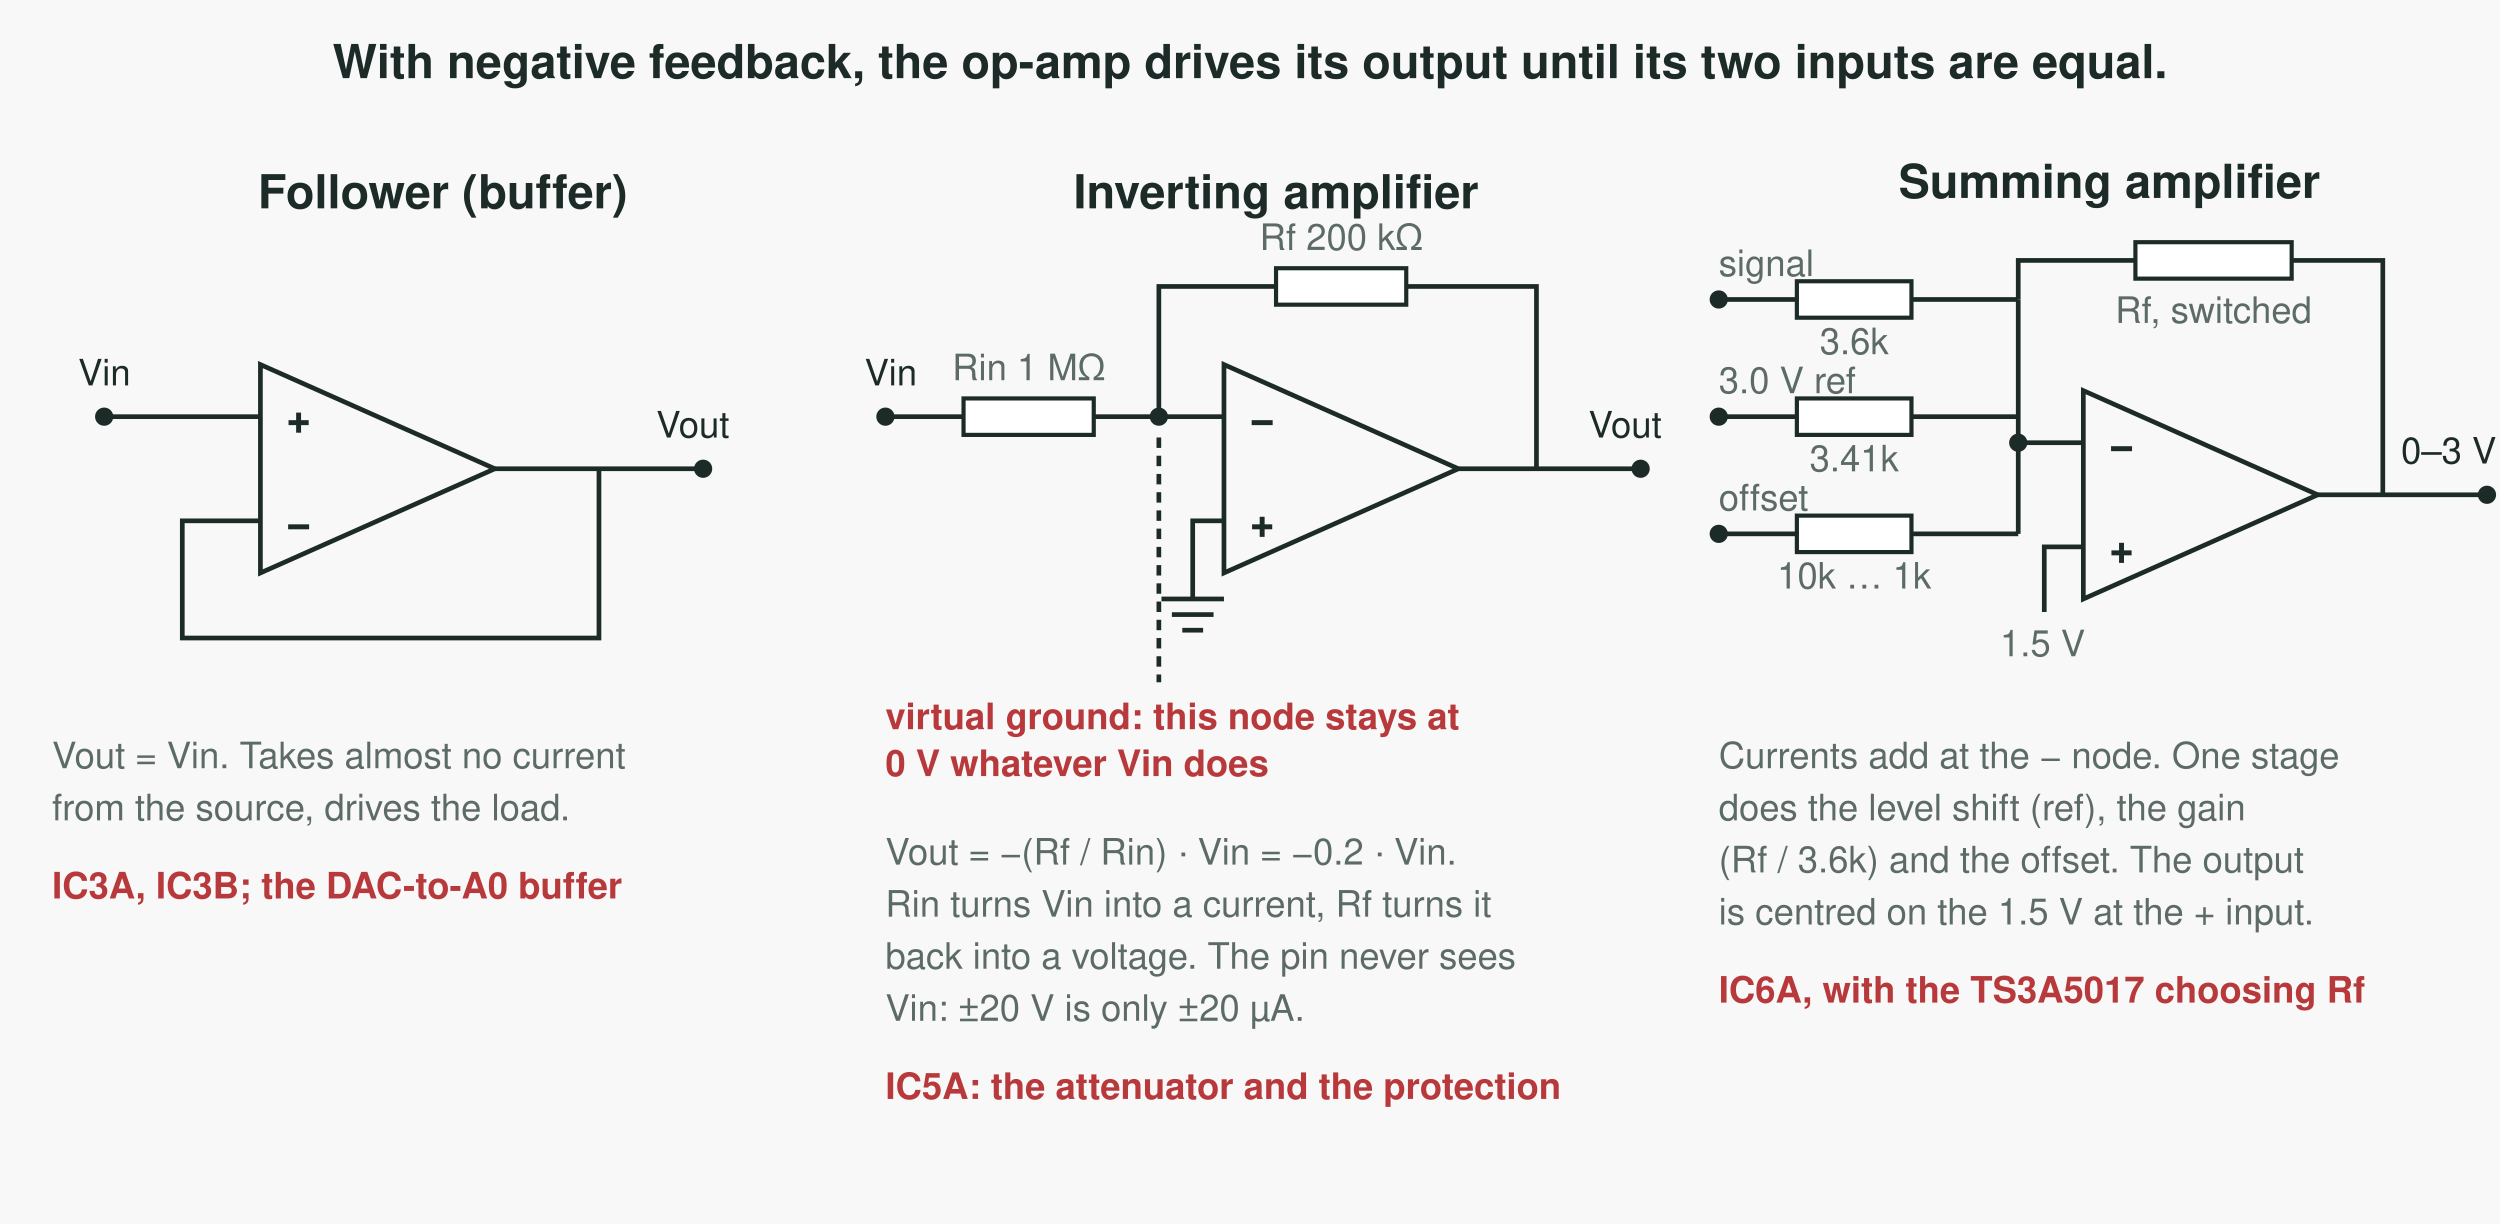
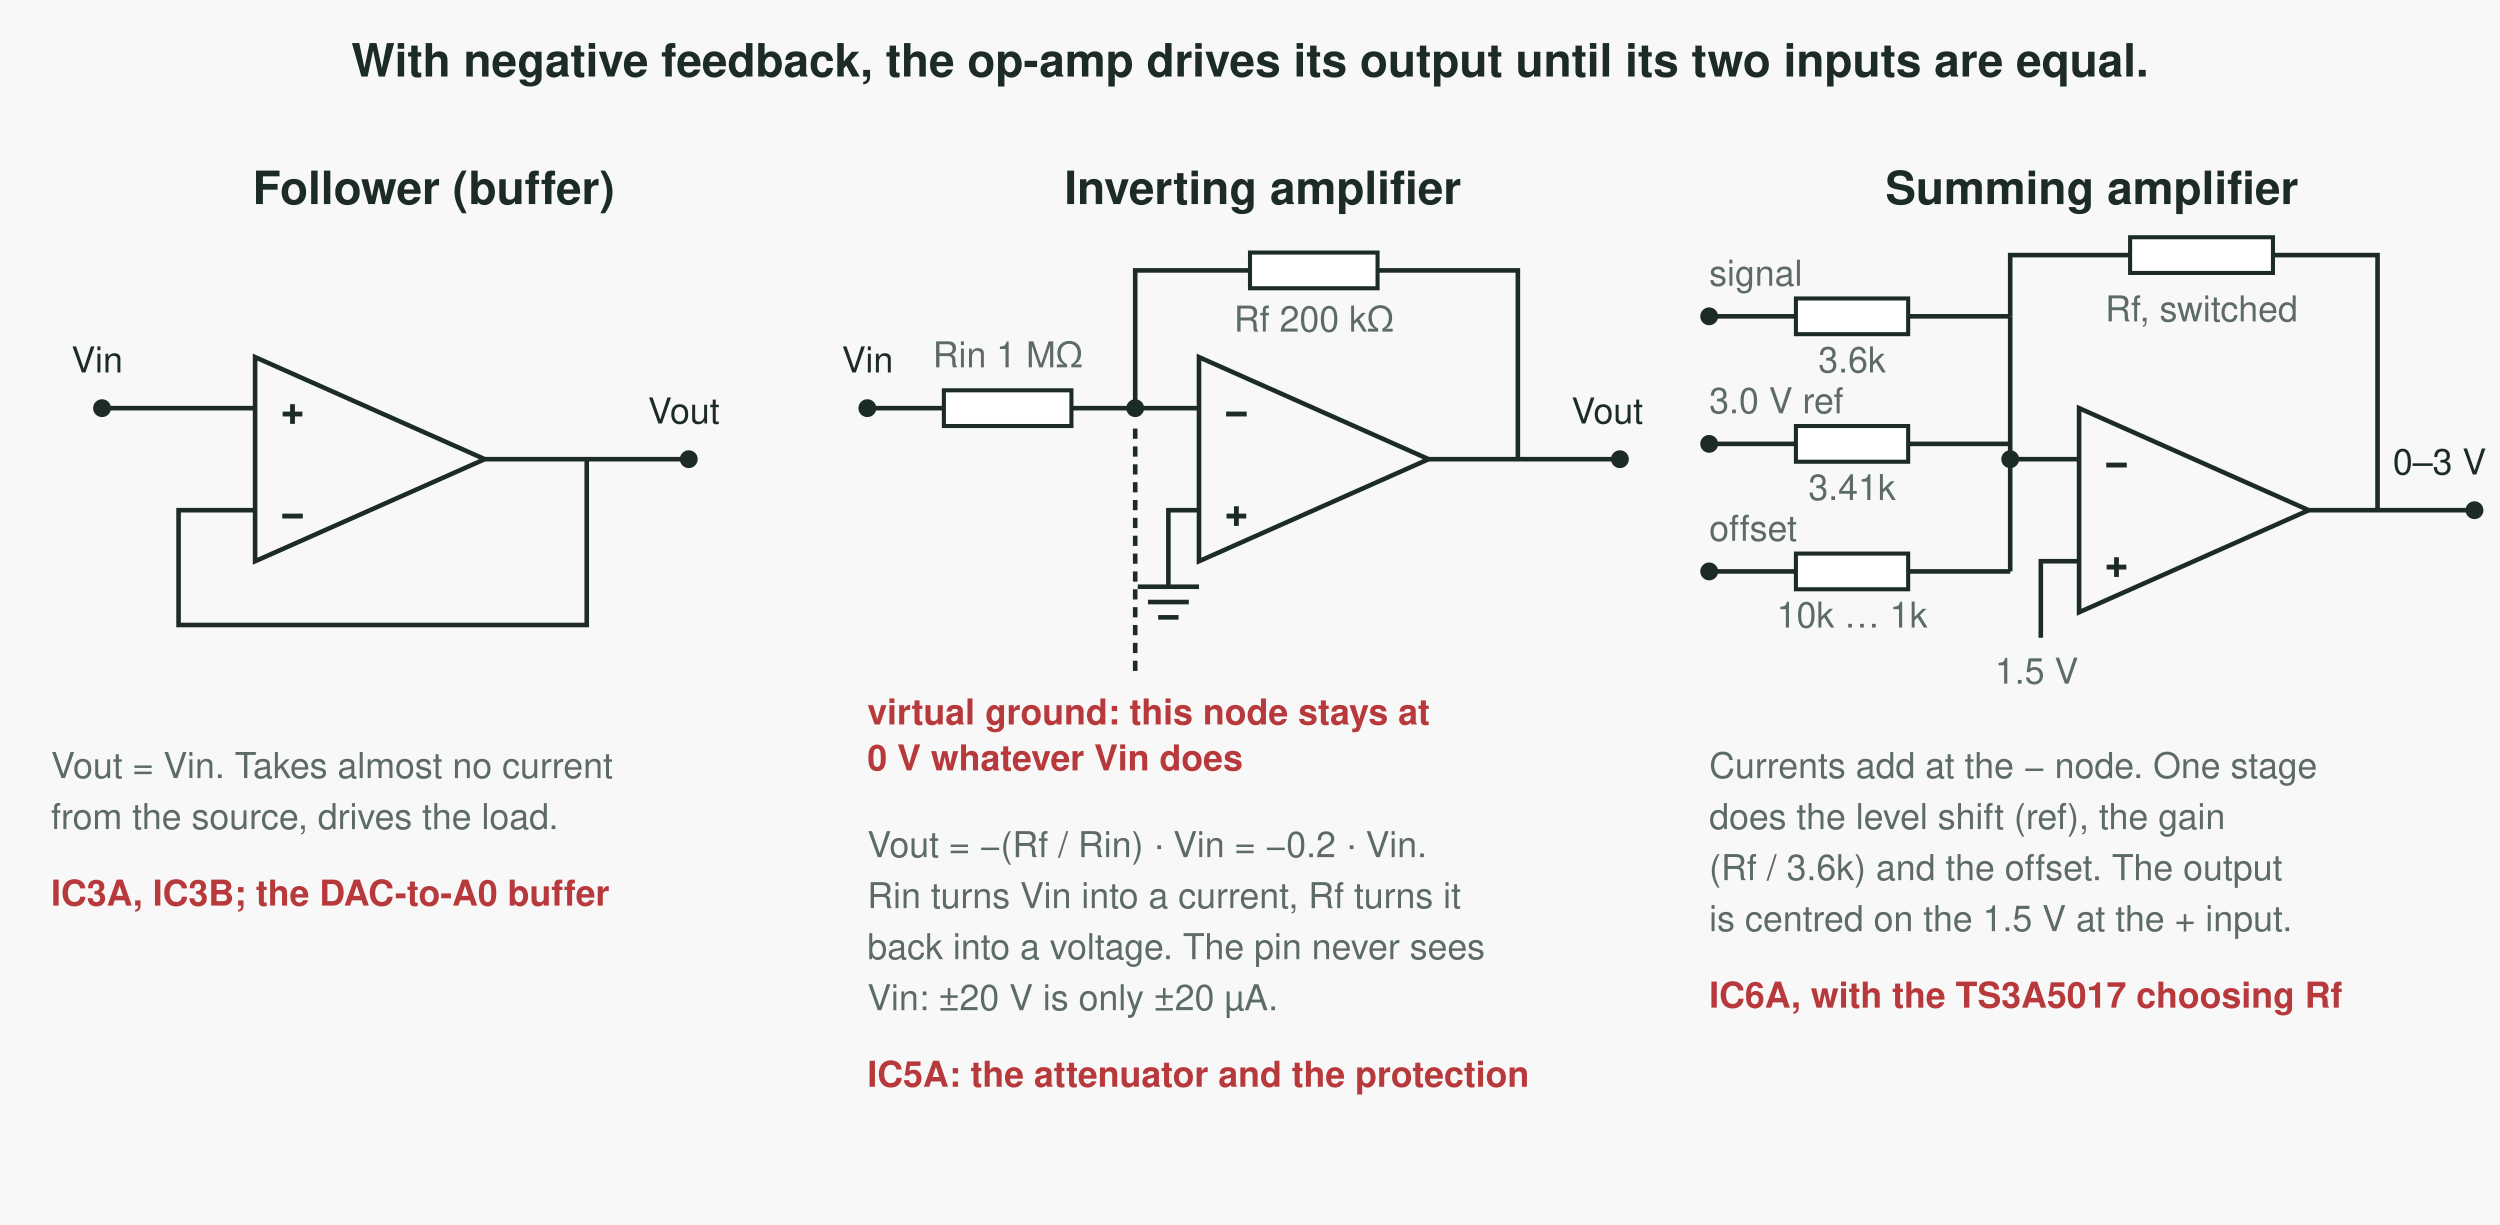
- <svg xmlns="http://www.w3.org/2000/svg" viewBox="0 0 960 470" font-family="Helvetica, Arial, sans-serif" font-size="14">
+ <svg xmlns="http://www.w3.org/2000/svg" viewBox="0 0 980 480" font-family="Helvetica, Arial, sans-serif" font-size="14">
  <style>
    .w{stroke:#1d2b28;stroke-width:1.8;fill:none}
    .r{stroke:#1d2b28;stroke-width:1.6;fill:#fff}
    .t{fill:#1d2b28}
    .m{fill:#5d6b67;font-size:14px}
    .h{fill:#1d2b28;font-weight:bold;font-size:18px}
    .acc{fill:#b8393b;font-weight:bold;font-size:14px}
    .dot{fill:#1d2b28}
    .pin{fill:#1d2b28;font-size:16px;font-weight:bold}
  </style>
-   <rect width="960" height="470" fill="#f7f8f7" />
-   <text x="480" y="30" text-anchor="middle" class="h">With negative feedback, the op-amp drives its output until its two inputs are equal.</text>
+   <rect width="980" height="480" fill="#f7f8f7" />
+   <text x="490" y="30" text-anchor="middle" class="h">With negative feedback, the op-amp drives its output until its two inputs are equal.</text>
  <g transform="translate(20,80)">
    <text x="150" y="0" text-anchor="middle" class="h">Follower (buffer)</text>
    <path class="w" d="M80 60 L80 140 L170 100 Z" />
    <text x="90" y="86" class="pin">+</text>
    <text x="90" y="126" class="pin">−</text>
    <path class="w" d="M20 80 L80 80" />
    <circle cx="20" cy="80" r="3.5" class="dot" />
-     <text x="10" y="68" class="t">Vin</text>
+     <text x="8" y="66" class="t">Vin</text>
    <path class="w" d="M170 100 L250 100" />
    <circle cx="250" cy="100" r="3.5" class="dot" />
-     <text x="232" y="88" class="t">Vout</text>
+     <text x="234" y="86" class="t">Vout</text>
    <path class="w" d="M210 100 L210 165 L50 165 L50 120 L80 120" />
-     <text x="0" y="215" class="m">Vout = Vin. Takes almost no current</text>
-     <text x="0" y="235" class="m">from the source, drives the load.</text>
-     <text x="0" y="265" class="acc">IC3A, IC3B; the DAC-to-A0 buffer</text>
+     <text x="0" y="225" class="m">Vout = Vin. Takes almost no current</text>
+     <text x="0" y="245" class="m">from the source, drives the load.</text>
+     <text x="0" y="275" class="acc">IC3A, IC3B; the DAC-to-A0 buffer</text>
  </g>
  <g transform="translate(340,80)">
-     <text x="150" y="0" text-anchor="middle" class="h">Inverting amplifier</text>
+     <text x="155" y="0" text-anchor="middle" class="h">Inverting amplifier</text>
    <circle cx="0" cy="80" r="3.5" class="dot" />
-     <text x="-8" y="68" class="t">Vin</text>
+     <text x="-10" y="66" class="t">Vin</text>
    <path class="w" d="M0 80 L30 80" />
    <rect x="30" y="73" width="50" height="14" class="r" />
-     <text x="55" y="66" text-anchor="middle" class="m">Rin 1 MΩ</text>
+     <text x="55" y="64" text-anchor="middle" class="m">Rin 1 MΩ</text>
    <path class="w" d="M80 80 L130 80" />
    <circle cx="105" cy="80" r="3.5" class="dot" />
-     <path class="w" d="M105 80 L105 30 L150 30" />
-     <rect x="150" y="23" width="50" height="14" class="r" />
-     <text x="175" y="16" text-anchor="middle" class="m">Rf 200 kΩ</text>
-     <path class="w" d="M200 30 L250 30 L250 100" />
+     <path class="w" d="M105 80 L105 26 L150 26" />
+     <rect x="150" y="19" width="50" height="14" class="r" />
+     <text x="175" y="50" text-anchor="middle" class="m">Rf 200 kΩ</text>
+     <path class="w" d="M200 26 L255 26 L255 100" />
    <path class="w" d="M130 60 L130 140 L220 100 Z" />
    <text x="140" y="86" class="pin">−</text>
    <text x="140" y="126" class="pin">+</text>
    <path class="w" d="M130 120 L118 120 L118 150" />
    <path class="w" d="M106 150 L130 150 M110 156 L126 156 M114 162 L122 162" />
-     <path class="w" d="M220 100 L290 100" />
-     <circle cx="290" cy="100" r="3.5" class="dot" />
-     <text x="270" y="88" class="t">Vout</text>
-     <path class="w" d="M105 88 L105 182" stroke-dasharray="4 3" />
-     <text x="0" y="200" class="acc">virtual ground: this node stays at</text>
-     <text x="0" y="218" class="acc">0 V whatever Vin does</text>
-     <text x="0" y="252" class="m">Vout = −(Rf / Rin) · Vin = −0.2 · Vin.</text>
-     <text x="0" y="272" class="m">Rin turns Vin into a current, Rf turns it</text>
-     <text x="0" y="292" class="m">back into a voltage. The pin never sees</text>
-     <text x="0" y="312" class="m">Vin: ±20 V is only ±20 µA.</text>
-     <text x="0" y="342" class="acc">IC5A: the attenuator and the protection</text>
+     <path class="w" d="M220 100 L295 100" />
+     <circle cx="295" cy="100" r="3.5" class="dot" />
+     <text x="276" y="86" class="t">Vout</text>
+     <path class="w" d="M105 88 L105 186" stroke-dasharray="4 3" />
+     <text x="0" y="204" class="acc">virtual ground: this node stays at</text>
+     <text x="0" y="222" class="acc">0 V whatever Vin does</text>
+     <text x="0" y="256" class="m">Vout = −(Rf / Rin) · Vin = −0.2 · Vin.</text>
+     <text x="0" y="276" class="m">Rin turns Vin into a current, Rf turns it</text>
+     <text x="0" y="296" class="m">back into a voltage. The pin never sees</text>
+     <text x="0" y="316" class="m">Vin: ±20 V is only ±20 µA.</text>
+     <text x="0" y="346" class="acc">IC5A: the attenuator and the protection</text>
  </g>
-   <g transform="translate(660,80)">
-     <text x="150" y="-4" text-anchor="middle" class="h">Summing amplifier</text>
-     <circle cx="0" cy="35" r="3.5" class="dot" />
-     <text x="0" y="26" class="m">signal</text>
-     <path class="w" d="M0 35 L30 35" />
-     <rect x="30" y="28" width="44" height="14" class="r" />
-     <text x="52" y="56" text-anchor="middle" class="m">3.6k</text>
-     <path class="w" d="M74 35 L115 35" />
-     <circle cx="0" cy="80" r="3.5" class="dot" />
-     <text x="0" y="71" class="m">3.0 V ref</text>
-     <path class="w" d="M0 80 L30 80" />
-     <rect x="30" y="73" width="44" height="14" class="r" />
-     <text x="52" y="101" text-anchor="middle" class="m">3.41k</text>
-     <path class="w" d="M74 80 L115 80" />
-     <circle cx="0" cy="125" r="3.5" class="dot" />
-     <text x="0" y="116" class="m">offset</text>
-     <path class="w" d="M0 125 L30 125" />
-     <rect x="30" y="118" width="44" height="14" class="r" />
-     <text x="52" y="146" text-anchor="middle" class="m">10k … 1k</text>
-     <path class="w" d="M74 125 L115 125" />
-     <path class="w" d="M115 35 L115 125" />
-     <circle cx="115" cy="90" r="3.5" class="dot" />
-     <path class="w" d="M115 90 L140 90" />
-     <path class="w" d="M115 35 L115 20 L160 20" />
-     <rect x="160" y="13" width="60" height="14" class="r" />
-     <text x="190" y="44" text-anchor="middle" class="m">Rf, switched</text>
-     <path class="w" d="M220 20 L255 20 L255 110" />
-     <path class="w" d="M140 70 L140 150 L230 110 Z" />
-     <text x="150" y="96" class="pin">−</text>
-     <text x="150" y="136" class="pin">+</text>
-     <path class="w" d="M140 130 L125 130 L125 155" />
-     <text x="108" y="172" class="m">1.5 V</text>
-     <path class="w" d="M230 110 L295 110" />
-     <circle cx="295" cy="110" r="3.5" class="dot" />
-     <text x="262" y="98" class="t">0–3 V</text>
-     <text x="0" y="215" class="m">Currents add at the − node. One stage</text>
-     <text x="0" y="235" class="m">does the level shift (ref), the gain</text>
-     <text x="0" y="255" class="m">(Rf / 3.6k) and the offset. The output</text>
-     <text x="0" y="275" class="m">is centred on the 1.5 V at the + input.</text>
-     <text x="0" y="305" class="acc">IC6A, with the TS3A5017 choosing Rf</text>
+   <g transform="translate(670,80)">
+     <text x="150" y="0" text-anchor="middle" class="h">Summing amplifier</text>
+     <circle cx="0" cy="44" r="3.5" class="dot" />
+     <text x="0" y="32" class="m">signal</text>
+     <path class="w" d="M0 44 L34 44" />
+     <rect x="34" y="37" width="44" height="14" class="r" />
+     <text x="56" y="66" text-anchor="middle" class="m">3.6k</text>
+     <path class="w" d="M78 44 L118 44" />
+     <circle cx="0" cy="94" r="3.5" class="dot" />
+     <text x="0" y="82" class="m">3.0 V ref</text>
+     <path class="w" d="M0 94 L34 94" />
+     <rect x="34" y="87" width="44" height="14" class="r" />
+     <text x="56" y="116" text-anchor="middle" class="m">3.41k</text>
+     <path class="w" d="M78 94 L118 94" />
+     <circle cx="0" cy="144" r="3.5" class="dot" />
+     <text x="0" y="132" class="m">offset</text>
+     <path class="w" d="M0 144 L34 144" />
+     <rect x="34" y="137" width="44" height="14" class="r" />
+     <text x="56" y="166" text-anchor="middle" class="m">10k … 1k</text>
+     <path class="w" d="M78 144 L118 144" />
+     <path class="w" d="M118 44 L118 144" />
+     <circle cx="118" cy="100" r="3.5" class="dot" />
+     <path class="w" d="M118 100 L145 100" />
+     <path class="w" d="M118 44 L118 20 L165 20" />
+     <rect x="165" y="13" width="56" height="14" class="r" />
+     <path class="w" d="M221 20 L262 20 L262 120" />
+     <text x="193" y="46" text-anchor="middle" class="m">Rf, switched</text>
+     <path class="w" d="M145 80 L145 160 L235 120 Z" />
+     <text x="155" y="106" class="pin">−</text>
+     <text x="155" y="146" class="pin">+</text>
+     <path class="w" d="M145 140 L130 140 L130 170" />
+     <text x="112" y="188" class="m">1.5 V</text>
+     <path class="w" d="M235 120 L300 120" />
+     <circle cx="300" cy="120" r="3.5" class="dot" />
+     <text x="268" y="106" class="t">0–3 V</text>
+     <text x="0" y="225" class="m">Currents add at the − node. One stage</text>
+     <text x="0" y="245" class="m">does the level shift (ref), the gain</text>
+     <text x="0" y="265" class="m">(Rf / 3.6k) and the offset. The output</text>
+     <text x="0" y="285" class="m">is centred on the 1.5 V at the + input.</text>
+     <text x="0" y="315" class="acc">IC6A, with the TS3A5017 choosing Rf</text>
  </g>
</svg>
